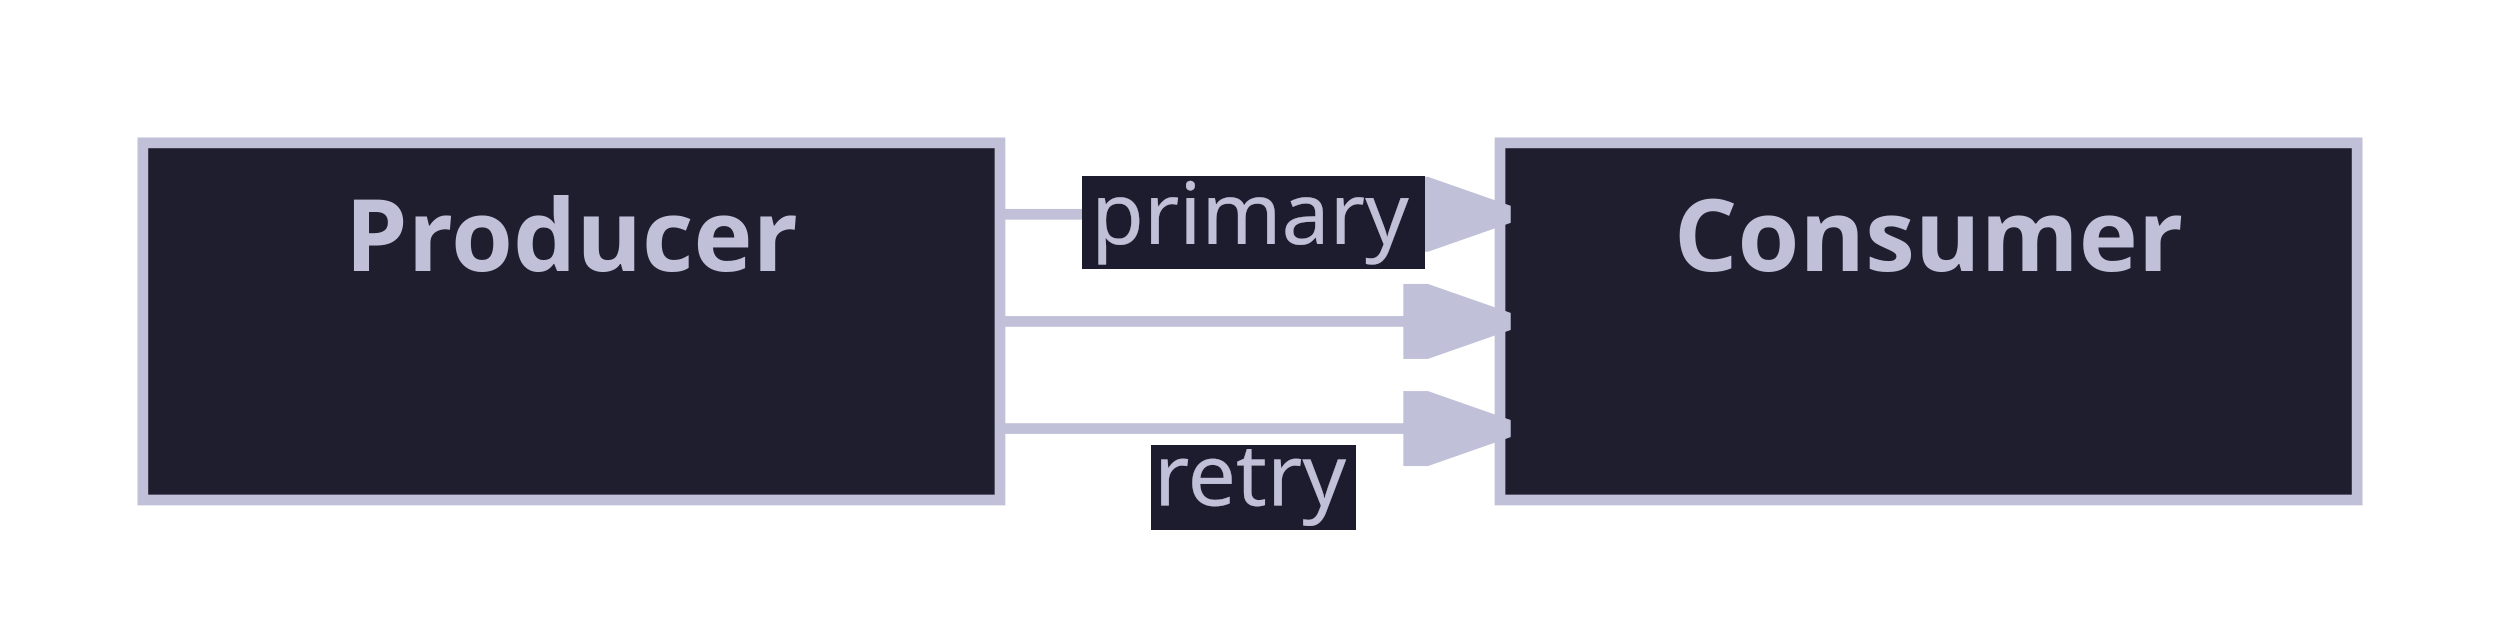
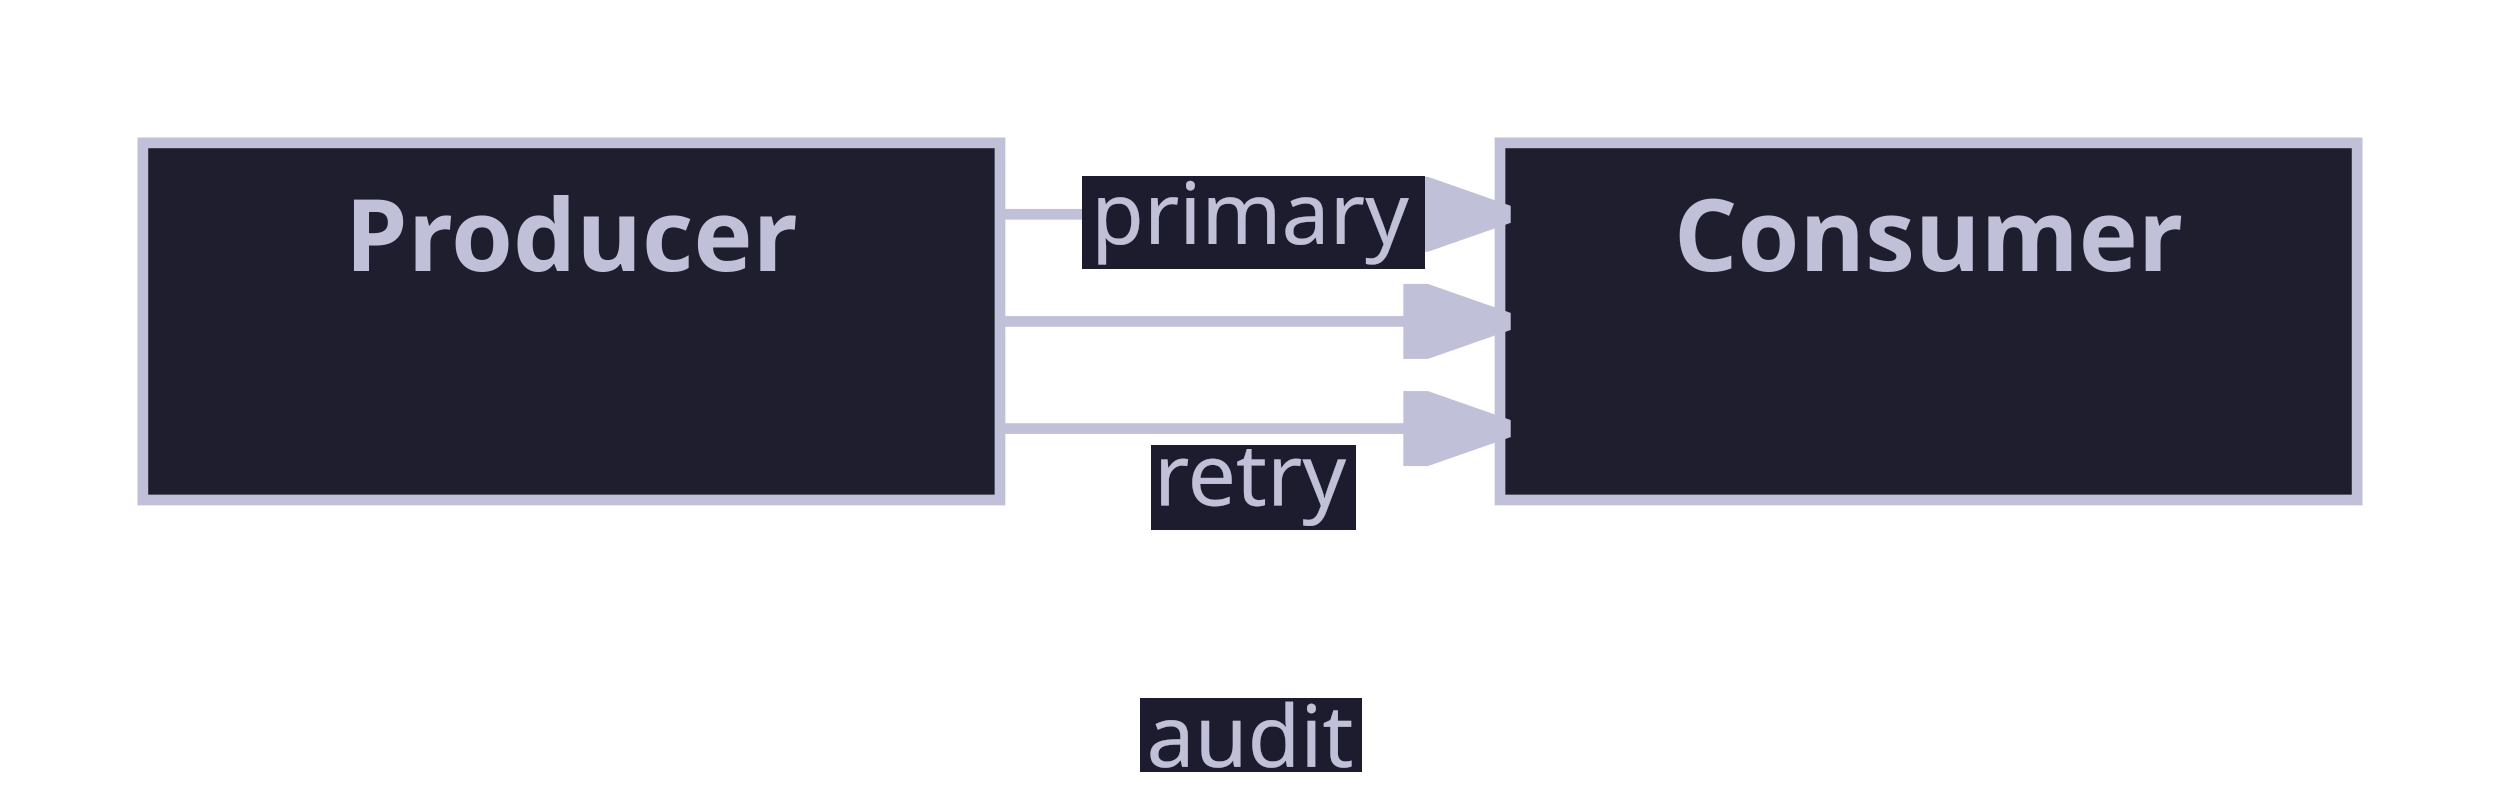
- <svg xmlns="http://www.w3.org/2000/svg" width="350.00" height="90.00" viewBox="0 0 350.00 90.00">
+ <svg xmlns="http://www.w3.org/2000/svg" width="350.00" height="113.00" viewBox="0 0 350.00 113.00">
  <defs>
    <marker id="line-end-open-chevron" markerWidth="10" markerHeight="7" refX="9" refY="3.5" orient="auto">
      <polyline points="0 0, 10 3.5, 0 7" fill="none" stroke="#C0C0D8" stroke-width="1.50" />
    </marker>
    <marker id="line-end-hollow-triangle" markerWidth="10" markerHeight="7" refX="9" refY="3.5" orient="auto">
      <polygon points="0 0, 10 3.5, 0 7" fill="#1E1E2E" stroke="#C0C0D8" stroke-width="1.50" />
    </marker>
    <marker id="line-end-filled-arrow" markerWidth="10" markerHeight="7" refX="9" refY="3.5" orient="auto">
      <polygon points="0 0, 10 3.5, 0 7" fill="#C0C0D8" stroke="#C0C0D8" stroke-width="1.50" />
    </marker>
    <marker id="line-end-hollow-triangle-crossbar" markerWidth="10" markerHeight="7" refX="9" refY="3.5" orient="auto">
      <polygon points="0 0, 10 3.5, 0 7" fill="#1E1E2E" stroke="#C0C0D8" stroke-width="1.50" />
      <line x1="7" y1="0" x2="7" y2="7" stroke="#C0C0D8" stroke-width="1.50" />
    </marker>
    <marker id="line-end-hollow-diamond" markerWidth="14" markerHeight="8" refX="13" refY="4" orient="auto">
      <polygon points="1 4, 7 0, 13 4, 7 8" fill="#1E1E2E" stroke="#C0C0D8" stroke-width="1.50" />
    </marker>
    <marker id="line-end-filled-diamond" markerWidth="14" markerHeight="8" refX="13" refY="4" orient="auto">
      <polygon points="1 4, 7 0, 13 4, 7 8" fill="#C0C0D8" stroke="#C0C0D8" stroke-width="1.50" />
    </marker>
    <marker id="line-end-circle" markerWidth="10" markerHeight="10" refX="9" refY="5" orient="auto">
      <circle cx="5" cy="5" r="4" fill="#1E1E2E" stroke="#C0C0D8" stroke-width="1.50" />
    </marker>
    <marker id="line-end-bar" markerWidth="4" markerHeight="12" refX="2" refY="6" orient="auto">
      <line x1="2" y1="0" x2="2" y2="12" stroke="#C0C0D8" stroke-width="1.50" />
    </marker>
    <filter id="label-bg" x="-0.05" y="-0.05" width="1.1" height="1.1">
      <feFlood flood-color="#1E1E2E" />
      <feComposite in="SourceGraphic" operator="over" />
    </filter>
  </defs>
  <rect x="20.00" y="20.00" width="120.00" height="50.00" fill="#1E1E2E" stroke="#C0C0D8" stroke-width="1.50" />
  <text x="80.00" y="33.00" font-family="Noto Sans, sans-serif" font-size="14.00" font-weight="bold" fill="#C0C0D8" text-anchor="middle" dominant-baseline="middle">Producer</text>
  <rect x="210.00" y="20.00" width="120.00" height="50.00" fill="#1E1E2E" stroke="#C0C0D8" stroke-width="1.50" />
  <text x="270.00" y="33.00" font-family="Noto Sans, sans-serif" font-size="14.00" font-weight="bold" fill="#C0C0D8" text-anchor="middle" dominant-baseline="middle">Consumer</text>
  <path d="M 140.00 30.00 L 210.00 30.00" fill="none" stroke="#C0C0D8" stroke-width="1.50" marker-end="url(#line-end-filled-arrow)" />
  <path d="M 140.00 45.00 L 210.00 45.00" fill="none" stroke="#C0C0D8" stroke-width="1.50" marker-end="url(#line-end-filled-arrow)" />
  <path d="M 140.00 60.00 L 210.00 60.00" fill="none" stroke="#C0C0D8" stroke-width="1.50" marker-end="url(#line-end-filled-arrow)" />
  <text x="175.00" y="30.00" font-family="Noto Sans, sans-serif" font-size="12.00" fill="#C0C0D8" text-anchor="middle" dominant-baseline="middle" filter="url(#label-bg)">primary</text>
  <text x="175.00" y="66.60" font-family="Noto Sans, sans-serif" font-size="12.00" fill="#C0C0D8" text-anchor="middle" dominant-baseline="middle" filter="url(#label-bg)">retry</text>
  <text x="175.00" y="103.20" font-family="Noto Sans, sans-serif" font-size="12.00" fill="#C0C0D8" text-anchor="middle" dominant-baseline="middle" filter="url(#label-bg)">audit</text>
</svg>
